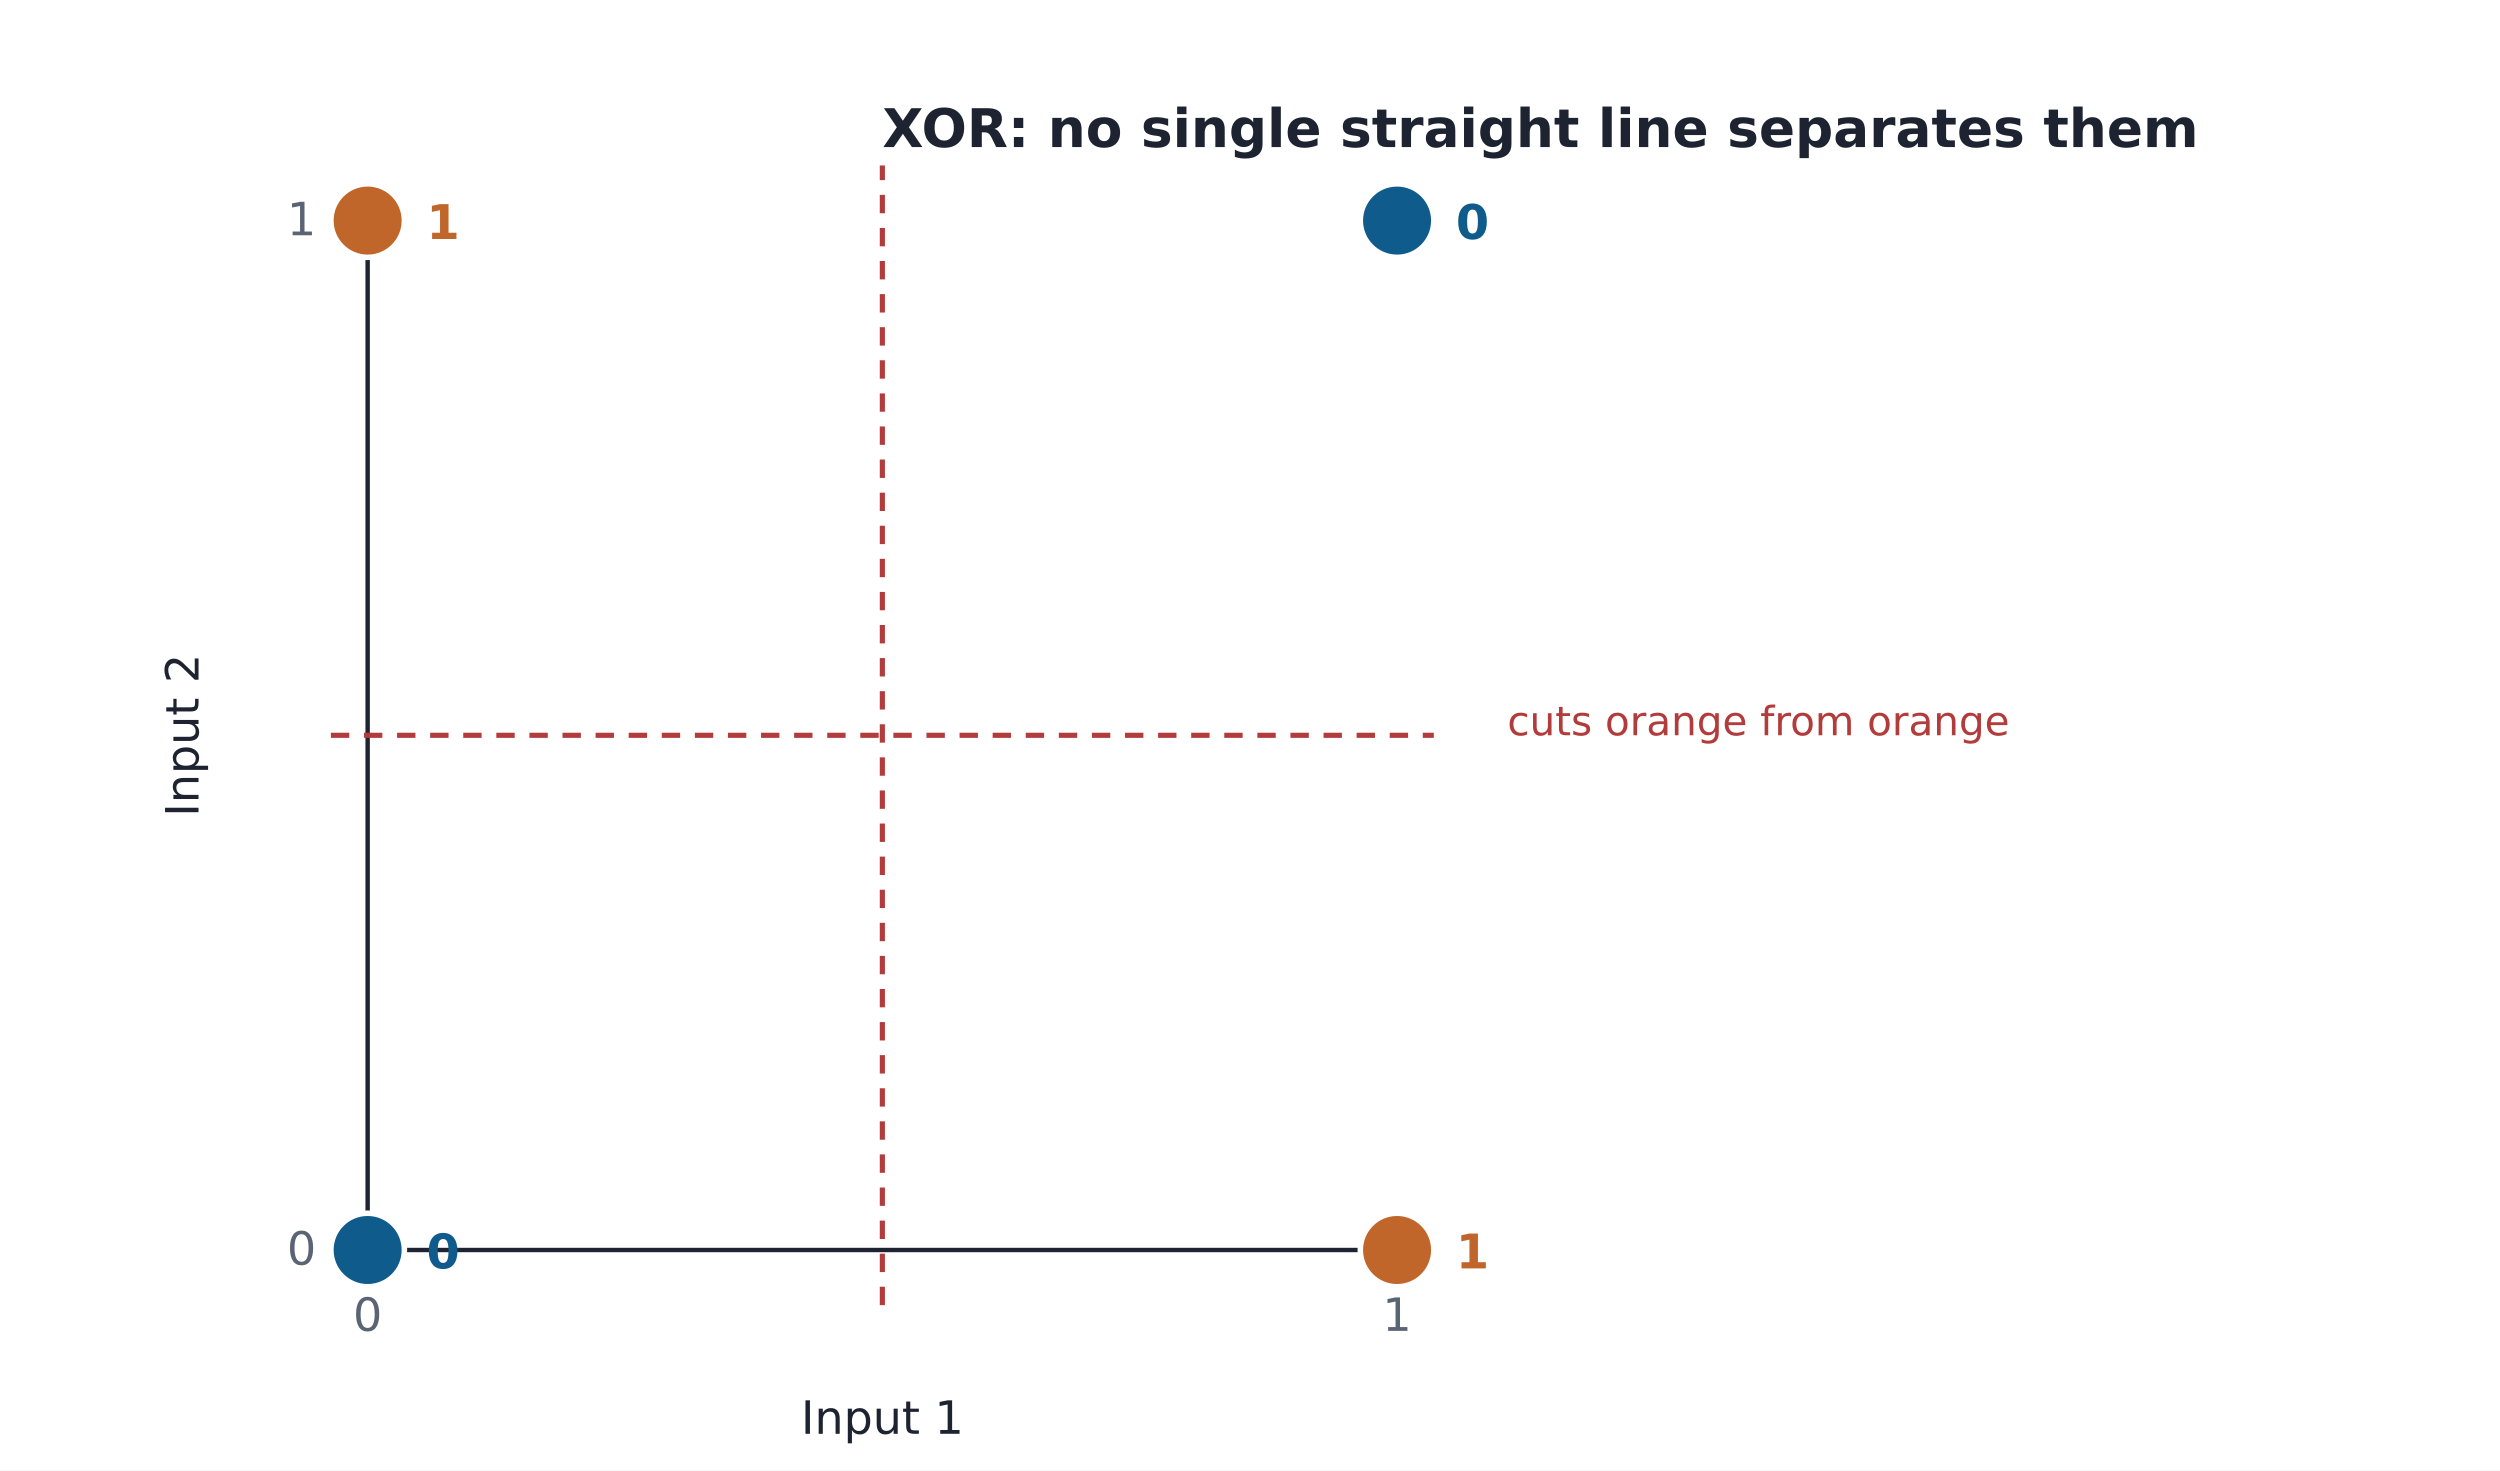
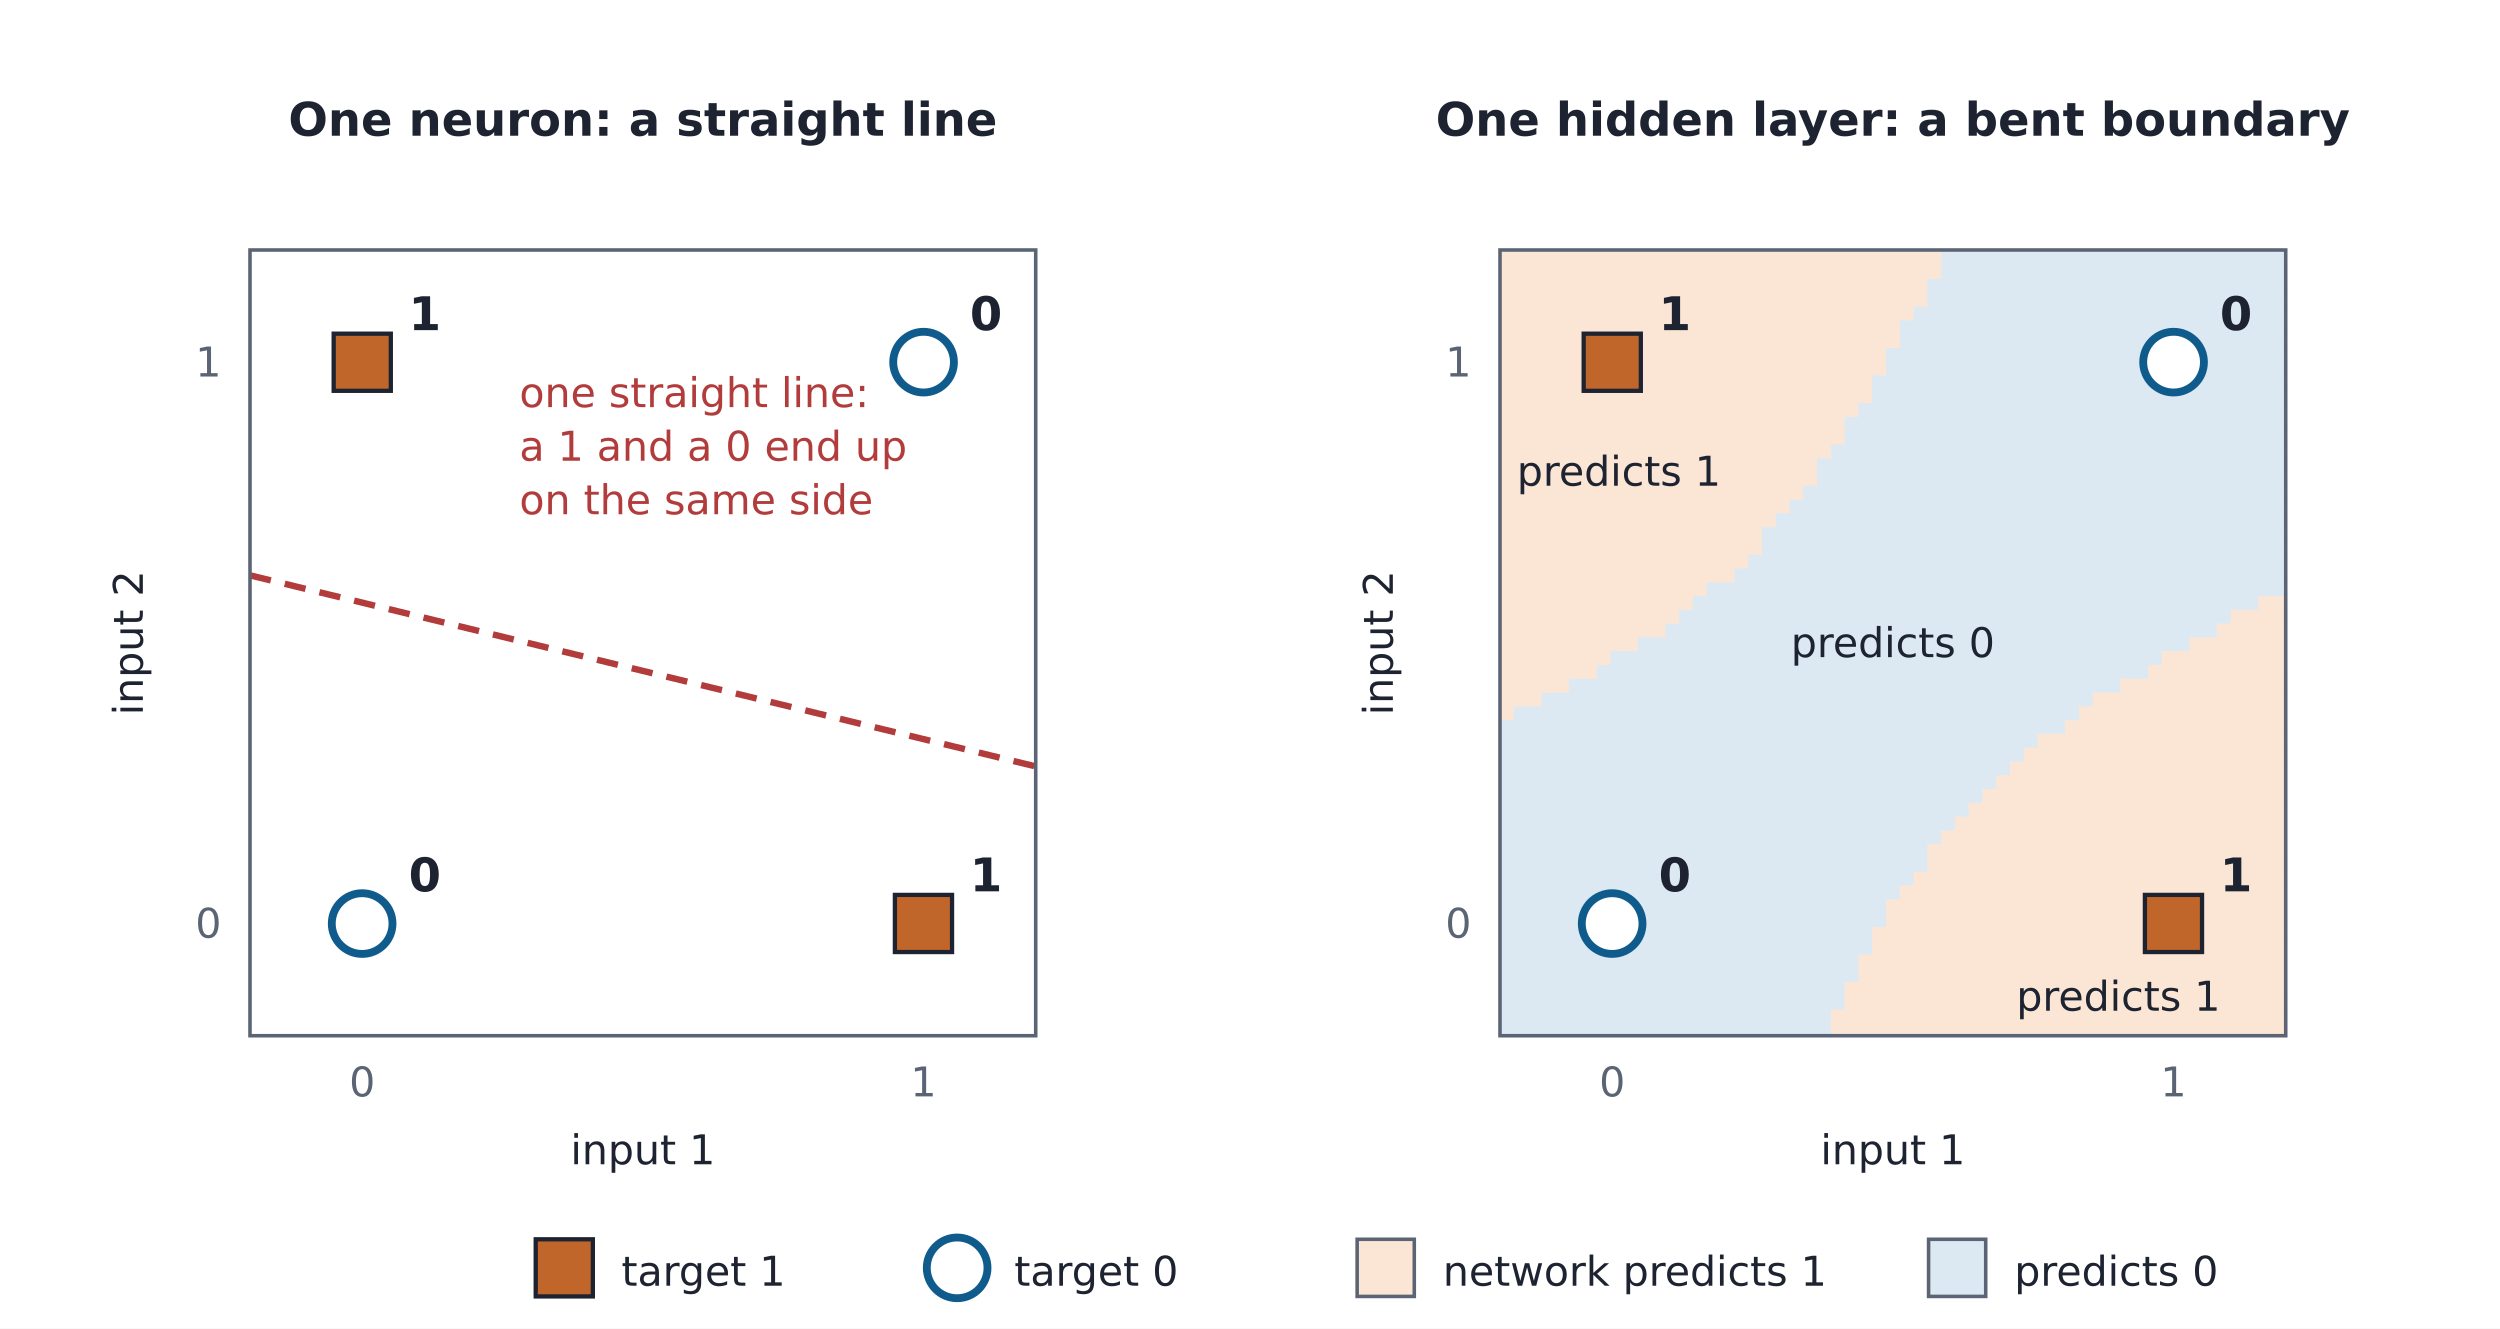
- <svg xmlns="http://www.w3.org/2000/svg" width="680" height="400" viewBox="0 0 680 400" font-family="DejaVu Sans, Arial, sans-serif">
-   <rect width="680" height="400" fill="#ffffff" />
-   <path d="M100.0,340.0 L380.0,340.0" fill="none" stroke="#1d2330" stroke-width="1.2" stroke-linejoin="round" />
-   <path d="M100.0,340.0 L100.0,60.0" fill="none" stroke="#1d2330" stroke-width="1.2" stroke-linejoin="round" />
-   <text x="100" y="362" font-size="12.5" fill="#5b6475" font-weight="normal" text-anchor="middle">0</text>
-   <text x="86" y="344" font-size="12.5" fill="#5b6475" font-weight="normal" text-anchor="end">0</text>
-   <text x="380" y="362" font-size="12.5" fill="#5b6475" font-weight="normal" text-anchor="middle">1</text>
-   <text x="86" y="64" font-size="12.5" fill="#5b6475" font-weight="normal" text-anchor="end">1</text>
-   <circle cx="100.0" cy="340.0" r="10" fill="#0f5c8c" stroke="#fff" stroke-width="1.5" />
-   <text x="116" y="345" font-size="13" fill="#0f5c8c" font-weight="bold" text-anchor="start">0</text>
-   <circle cx="100.0" cy="60.0" r="10" fill="#c0662b" stroke="#fff" stroke-width="1.5" />
-   <text x="116" y="65" font-size="13" fill="#c0662b" font-weight="bold" text-anchor="start">1</text>
-   <circle cx="380.0" cy="340.0" r="10" fill="#c0662b" stroke="#fff" stroke-width="1.5" />
-   <text x="396" y="345" font-size="13" fill="#c0662b" font-weight="bold" text-anchor="start">1</text>
-   <circle cx="380.0" cy="60.0" r="10" fill="#0f5c8c" stroke="#fff" stroke-width="1.5" />
-   <text x="396" y="65" font-size="13" fill="#0f5c8c" font-weight="bold" text-anchor="start">0</text>
-   <text x="240.0" y="40" font-size="14.5" fill="#1d2330" font-weight="bold" text-anchor="start" font-family="Poppins, DejaVu Sans, sans-serif">XOR: no single straight line separates them</text>
-   <text x="240.0" y="390" font-size="12.5" fill="#1d2330" font-weight="normal" text-anchor="middle">Input 1</text>
-   <text x="54" y="200.0" font-size="12.5" fill="#1d2330" text-anchor="middle" transform="rotate(-90 54 200.0)">Input 2</text>
-   <path d="M90.0,200.0 L390.0,200.0" fill="none" stroke="#b23b3b" stroke-width="1.4" stroke-linejoin="round" stroke-dasharray="5 4" />
-   <path d="M240.0,355.0 L240.0,45.0" fill="none" stroke="#b23b3b" stroke-width="1.4" stroke-linejoin="round" stroke-dasharray="5 4" />
-   <text x="410" y="200.0" font-size="11" fill="#b23b3b" font-weight="normal" text-anchor="start">cuts orange from orange</text>
+ <svg xmlns="http://www.w3.org/2000/svg" width="700" height="372" viewBox="0 0 700 372" font-family="DejaVu Sans, Arial, sans-serif">
+   <rect width="700" height="372" fill="#ffffff" />
+   <rect x="70" y="70" width="220" height="220" rx="0" fill="#ffffff" stroke="none" stroke-width="1" />
+   <path d="M70.0,161.1 L290.0,214.6" fill="none" stroke="#b23b3b" stroke-width="1.8" stroke-linejoin="round" stroke-dasharray="6 4" />
+   <text x="145.429" y="114" font-size="11.5" fill="#b23b3b" font-weight="normal" text-anchor="start">one straight line:</text>
+   <text x="145.429" y="129" font-size="11.5" fill="#b23b3b" font-weight="normal" text-anchor="start">a 1 and a 0 end up</text>
+   <text x="145.429" y="144" font-size="11.5" fill="#b23b3b" font-weight="normal" text-anchor="start">on the same side</text>
+   <rect x="70" y="70" width="220" height="220" rx="0" fill="none" stroke="#5b6475" stroke-width="1" />
+   <text x="101.429" y="307" font-size="11.5" fill="#5b6475" font-weight="normal" text-anchor="middle">0</text>
+   <text x="62" y="262.571" font-size="11.5" fill="#5b6475" font-weight="normal" text-anchor="end">0</text>
+   <text x="258.571" y="307" font-size="11.5" fill="#5b6475" font-weight="normal" text-anchor="middle">1</text>
+   <text x="62" y="105.429" font-size="11.5" fill="#5b6475" font-weight="normal" text-anchor="end">1</text>
+   <circle cx="101.4" cy="258.6" r="8.5" fill="#ffffff" stroke="#0f5c8c" stroke-width="2.2" />
+   <text x="114.429" y="249.571" font-size="13" fill="#1d2330" font-weight="bold" text-anchor="start">0</text>
+   <rect x="93.429" y="93.429" width="16" height="16" rx="0" fill="#c0662b" stroke="#1d2330" stroke-width="1.2" />
+   <text x="114.429" y="92.429" font-size="13" fill="#1d2330" font-weight="bold" text-anchor="start">1</text>
+   <rect x="250.571" y="250.571" width="16" height="16" rx="0" fill="#c0662b" stroke="#1d2330" stroke-width="1.2" />
+   <text x="271.571" y="249.571" font-size="13" fill="#1d2330" font-weight="bold" text-anchor="start">1</text>
+   <circle cx="258.6" cy="101.4" r="8.5" fill="#ffffff" stroke="#0f5c8c" stroke-width="2.2" />
+   <text x="271.571" y="92.429" font-size="13" fill="#1d2330" font-weight="bold" text-anchor="start">0</text>
+   <text x="180.0" y="326" font-size="11.5" fill="#1d2330" font-weight="normal" text-anchor="middle">input 1</text>
+   <text x="40" y="180.0" font-size="11.5" fill="#1d2330" text-anchor="middle" transform="rotate(-90 40 180.0)">input 2</text>
+   <text x="180.0" y="38" font-size="13" fill="#1d2330" font-weight="bold" text-anchor="middle" font-family="Poppins, DejaVu Sans, sans-serif">One neuron: a straight line</text>
+   <rect x="420.00" y="286.14" width="93.03" height="4.26" rx="0" fill="#dce9f3" stroke="none" stroke-width="1" />
+   <rect x="512.63" y="286.14" width="127.77" height="4.26" rx="0" fill="#fbe6d6" stroke="none" stroke-width="1" />
+   <rect x="420.00" y="282.28" width="93.03" height="4.26" rx="0" fill="#dce9f3" stroke="none" stroke-width="1" />
+   <rect x="512.63" y="282.28" width="127.77" height="4.26" rx="0" fill="#fbe6d6" stroke="none" stroke-width="1" />
+   <rect x="420.00" y="278.42" width="96.89" height="4.26" rx="0" fill="#dce9f3" stroke="none" stroke-width="1" />
+   <rect x="516.49" y="278.42" width="123.91" height="4.26" rx="0" fill="#fbe6d6" stroke="none" stroke-width="1" />
+   <rect x="420.00" y="274.56" width="96.89" height="4.26" rx="0" fill="#dce9f3" stroke="none" stroke-width="1" />
+   <rect x="516.49" y="274.56" width="123.91" height="4.26" rx="0" fill="#fbe6d6" stroke="none" stroke-width="1" />
+   <rect x="420.00" y="270.70" width="100.75" height="4.26" rx="0" fill="#dce9f3" stroke="none" stroke-width="1" />
+   <rect x="520.35" y="270.70" width="120.05" height="4.26" rx="0" fill="#fbe6d6" stroke="none" stroke-width="1" />
+   <rect x="420.00" y="266.84" width="100.75" height="4.26" rx="0" fill="#dce9f3" stroke="none" stroke-width="1" />
+   <rect x="520.35" y="266.84" width="120.05" height="4.26" rx="0" fill="#fbe6d6" stroke="none" stroke-width="1" />
+   <rect x="420.00" y="262.98" width="104.61" height="4.26" rx="0" fill="#dce9f3" stroke="none" stroke-width="1" />
+   <rect x="524.21" y="262.98" width="116.19" height="4.26" rx="0" fill="#fbe6d6" stroke="none" stroke-width="1" />
+   <rect x="420.00" y="259.12" width="104.61" height="4.26" rx="0" fill="#dce9f3" stroke="none" stroke-width="1" />
+   <rect x="524.21" y="259.12" width="116.19" height="4.26" rx="0" fill="#fbe6d6" stroke="none" stroke-width="1" />
+   <rect x="420.00" y="255.26" width="108.47" height="4.26" rx="0" fill="#dce9f3" stroke="none" stroke-width="1" />
+   <rect x="528.07" y="255.26" width="112.33" height="4.26" rx="0" fill="#fbe6d6" stroke="none" stroke-width="1" />
+   <rect x="420.00" y="251.40" width="108.47" height="4.26" rx="0" fill="#dce9f3" stroke="none" stroke-width="1" />
+   <rect x="528.07" y="251.40" width="112.33" height="4.26" rx="0" fill="#fbe6d6" stroke="none" stroke-width="1" />
+   <rect x="420.00" y="247.54" width="112.33" height="4.26" rx="0" fill="#dce9f3" stroke="none" stroke-width="1" />
+   <rect x="531.93" y="247.54" width="108.47" height="4.26" rx="0" fill="#fbe6d6" stroke="none" stroke-width="1" />
+   <rect x="420.00" y="243.68" width="116.19" height="4.26" rx="0" fill="#dce9f3" stroke="none" stroke-width="1" />
+   <rect x="535.79" y="243.68" width="104.61" height="4.26" rx="0" fill="#fbe6d6" stroke="none" stroke-width="1" />
+   <rect x="420.00" y="239.82" width="120.05" height="4.26" rx="0" fill="#dce9f3" stroke="none" stroke-width="1" />
+   <rect x="539.65" y="239.82" width="100.75" height="4.26" rx="0" fill="#fbe6d6" stroke="none" stroke-width="1" />
+   <rect x="420.00" y="235.96" width="120.05" height="4.26" rx="0" fill="#dce9f3" stroke="none" stroke-width="1" />
+   <rect x="539.65" y="235.96" width="100.75" height="4.26" rx="0" fill="#fbe6d6" stroke="none" stroke-width="1" />
+   <rect x="420.00" y="232.11" width="123.91" height="4.26" rx="0" fill="#dce9f3" stroke="none" stroke-width="1" />
+   <rect x="543.51" y="232.11" width="96.89" height="4.26" rx="0" fill="#fbe6d6" stroke="none" stroke-width="1" />
+   <rect x="420.00" y="228.25" width="127.77" height="4.26" rx="0" fill="#dce9f3" stroke="none" stroke-width="1" />
+   <rect x="547.37" y="228.25" width="93.03" height="4.26" rx="0" fill="#fbe6d6" stroke="none" stroke-width="1" />
+   <rect x="420.00" y="224.39" width="131.63" height="4.26" rx="0" fill="#dce9f3" stroke="none" stroke-width="1" />
+   <rect x="551.23" y="224.39" width="89.17" height="4.26" rx="0" fill="#fbe6d6" stroke="none" stroke-width="1" />
+   <rect x="420.00" y="220.53" width="135.49" height="4.26" rx="0" fill="#dce9f3" stroke="none" stroke-width="1" />
+   <rect x="555.09" y="220.53" width="85.31" height="4.26" rx="0" fill="#fbe6d6" stroke="none" stroke-width="1" />
+   <rect x="420.00" y="216.67" width="139.35" height="4.26" rx="0" fill="#dce9f3" stroke="none" stroke-width="1" />
+   <rect x="558.95" y="216.67" width="81.45" height="4.26" rx="0" fill="#fbe6d6" stroke="none" stroke-width="1" />
+   <rect x="420.00" y="212.81" width="143.21" height="4.26" rx="0" fill="#dce9f3" stroke="none" stroke-width="1" />
+   <rect x="562.81" y="212.81" width="77.59" height="4.26" rx="0" fill="#fbe6d6" stroke="none" stroke-width="1" />
+   <rect x="420.00" y="208.95" width="147.07" height="4.26" rx="0" fill="#dce9f3" stroke="none" stroke-width="1" />
+   <rect x="566.67" y="208.95" width="73.73" height="4.26" rx="0" fill="#fbe6d6" stroke="none" stroke-width="1" />
+   <rect x="420.00" y="205.09" width="150.93" height="4.26" rx="0" fill="#dce9f3" stroke="none" stroke-width="1" />
+   <rect x="570.53" y="205.09" width="69.87" height="4.26" rx="0" fill="#fbe6d6" stroke="none" stroke-width="1" />
+   <rect x="420.00" y="201.23" width="158.65" height="4.26" rx="0" fill="#dce9f3" stroke="none" stroke-width="1" />
+   <rect x="578.25" y="201.23" width="62.15" height="4.26" rx="0" fill="#fbe6d6" stroke="none" stroke-width="1" />
+   <rect x="420.00" y="197.37" width="4.26" height="4.26" rx="0" fill="#fbe6d6" stroke="none" stroke-width="1" />
+   <rect x="423.86" y="197.37" width="158.65" height="4.26" rx="0" fill="#dce9f3" stroke="none" stroke-width="1" />
+   <rect x="582.11" y="197.37" width="58.29" height="4.26" rx="0" fill="#fbe6d6" stroke="none" stroke-width="1" />
+   <rect x="420.00" y="193.51" width="11.98" height="4.26" rx="0" fill="#fbe6d6" stroke="none" stroke-width="1" />
+   <rect x="431.58" y="193.51" width="154.79" height="4.26" rx="0" fill="#dce9f3" stroke="none" stroke-width="1" />
+   <rect x="585.96" y="193.51" width="54.44" height="4.26" rx="0" fill="#fbe6d6" stroke="none" stroke-width="1" />
+   <rect x="420.00" y="189.65" width="19.70" height="4.26" rx="0" fill="#fbe6d6" stroke="none" stroke-width="1" />
+   <rect x="439.30" y="189.65" width="154.79" height="4.26" rx="0" fill="#dce9f3" stroke="none" stroke-width="1" />
+   <rect x="593.68" y="189.65" width="46.72" height="4.26" rx="0" fill="#fbe6d6" stroke="none" stroke-width="1" />
+   <rect x="420.00" y="185.79" width="27.42" height="4.26" rx="0" fill="#fbe6d6" stroke="none" stroke-width="1" />
+   <rect x="447.02" y="185.79" width="154.79" height="4.26" rx="0" fill="#dce9f3" stroke="none" stroke-width="1" />
+   <rect x="601.40" y="185.79" width="39.00" height="4.26" rx="0" fill="#fbe6d6" stroke="none" stroke-width="1" />
+   <rect x="420.00" y="181.93" width="31.28" height="4.26" rx="0" fill="#fbe6d6" stroke="none" stroke-width="1" />
+   <rect x="450.88" y="181.93" width="154.79" height="4.26" rx="0" fill="#dce9f3" stroke="none" stroke-width="1" />
+   <rect x="605.26" y="181.93" width="35.14" height="4.26" rx="0" fill="#fbe6d6" stroke="none" stroke-width="1" />
+   <rect x="420.00" y="178.07" width="39.00" height="4.26" rx="0" fill="#fbe6d6" stroke="none" stroke-width="1" />
+   <rect x="458.60" y="178.07" width="154.79" height="4.26" rx="0" fill="#dce9f3" stroke="none" stroke-width="1" />
+   <rect x="612.98" y="178.07" width="27.42" height="4.26" rx="0" fill="#fbe6d6" stroke="none" stroke-width="1" />
+   <rect x="420.00" y="174.21" width="46.72" height="4.26" rx="0" fill="#fbe6d6" stroke="none" stroke-width="1" />
+   <rect x="466.32" y="174.21" width="154.79" height="4.26" rx="0" fill="#dce9f3" stroke="none" stroke-width="1" />
+   <rect x="620.70" y="174.21" width="19.70" height="4.26" rx="0" fill="#fbe6d6" stroke="none" stroke-width="1" />
+   <rect x="420.00" y="170.35" width="50.58" height="4.26" rx="0" fill="#fbe6d6" stroke="none" stroke-width="1" />
+   <rect x="470.18" y="170.35" width="154.79" height="4.26" rx="0" fill="#dce9f3" stroke="none" stroke-width="1" />
+   <rect x="624.56" y="170.35" width="15.84" height="4.26" rx="0" fill="#fbe6d6" stroke="none" stroke-width="1" />
+   <rect x="420.00" y="166.49" width="54.44" height="4.26" rx="0" fill="#fbe6d6" stroke="none" stroke-width="1" />
+   <rect x="474.04" y="166.49" width="158.65" height="4.26" rx="0" fill="#dce9f3" stroke="none" stroke-width="1" />
+   <rect x="632.28" y="166.49" width="8.12" height="4.26" rx="0" fill="#fbe6d6" stroke="none" stroke-width="1" />
+   <rect x="420.00" y="162.63" width="58.29" height="4.26" rx="0" fill="#fbe6d6" stroke="none" stroke-width="1" />
+   <rect x="477.89" y="162.63" width="162.51" height="4.26" rx="0" fill="#dce9f3" stroke="none" stroke-width="1" />
+   <rect x="420.00" y="158.77" width="66.01" height="4.26" rx="0" fill="#fbe6d6" stroke="none" stroke-width="1" />
+   <rect x="485.61" y="158.77" width="154.79" height="4.26" rx="0" fill="#dce9f3" stroke="none" stroke-width="1" />
+   <rect x="420.00" y="154.91" width="69.87" height="4.26" rx="0" fill="#fbe6d6" stroke="none" stroke-width="1" />
+   <rect x="489.47" y="154.91" width="150.93" height="4.26" rx="0" fill="#dce9f3" stroke="none" stroke-width="1" />
+   <rect x="420.00" y="151.05" width="73.73" height="4.26" rx="0" fill="#fbe6d6" stroke="none" stroke-width="1" />
+   <rect x="493.33" y="151.05" width="147.07" height="4.26" rx="0" fill="#dce9f3" stroke="none" stroke-width="1" />
+   <rect x="420.00" y="147.19" width="73.73" height="4.26" rx="0" fill="#fbe6d6" stroke="none" stroke-width="1" />
+   <rect x="493.33" y="147.19" width="147.07" height="4.26" rx="0" fill="#dce9f3" stroke="none" stroke-width="1" />
+   <rect x="420.00" y="143.33" width="77.59" height="4.26" rx="0" fill="#fbe6d6" stroke="none" stroke-width="1" />
+   <rect x="497.19" y="143.33" width="143.21" height="4.26" rx="0" fill="#dce9f3" stroke="none" stroke-width="1" />
+   <rect x="420.00" y="139.47" width="81.45" height="4.26" rx="0" fill="#fbe6d6" stroke="none" stroke-width="1" />
+   <rect x="501.05" y="139.47" width="139.35" height="4.26" rx="0" fill="#dce9f3" stroke="none" stroke-width="1" />
+   <rect x="420.00" y="135.61" width="85.31" height="4.26" rx="0" fill="#fbe6d6" stroke="none" stroke-width="1" />
+   <rect x="504.91" y="135.61" width="135.49" height="4.26" rx="0" fill="#dce9f3" stroke="none" stroke-width="1" />
+   <rect x="420.00" y="131.75" width="89.17" height="4.26" rx="0" fill="#fbe6d6" stroke="none" stroke-width="1" />
+   <rect x="508.77" y="131.75" width="131.63" height="4.26" rx="0" fill="#dce9f3" stroke="none" stroke-width="1" />
+   <rect x="420.00" y="127.89" width="89.17" height="4.26" rx="0" fill="#fbe6d6" stroke="none" stroke-width="1" />
+   <rect x="508.77" y="127.89" width="131.63" height="4.26" rx="0" fill="#dce9f3" stroke="none" stroke-width="1" />
+   <rect x="420.00" y="124.04" width="93.03" height="4.26" rx="0" fill="#fbe6d6" stroke="none" stroke-width="1" />
+   <rect x="512.63" y="124.04" width="127.77" height="4.26" rx="0" fill="#dce9f3" stroke="none" stroke-width="1" />
+   <rect x="420.00" y="120.18" width="96.89" height="4.26" rx="0" fill="#fbe6d6" stroke="none" stroke-width="1" />
+   <rect x="516.49" y="120.18" width="123.91" height="4.26" rx="0" fill="#dce9f3" stroke="none" stroke-width="1" />
+   <rect x="420.00" y="116.32" width="96.89" height="4.26" rx="0" fill="#fbe6d6" stroke="none" stroke-width="1" />
+   <rect x="516.49" y="116.32" width="123.91" height="4.26" rx="0" fill="#dce9f3" stroke="none" stroke-width="1" />
+   <rect x="420.00" y="112.46" width="100.75" height="4.26" rx="0" fill="#fbe6d6" stroke="none" stroke-width="1" />
+   <rect x="520.35" y="112.46" width="120.05" height="4.26" rx="0" fill="#dce9f3" stroke="none" stroke-width="1" />
+   <rect x="420.00" y="108.60" width="104.61" height="4.26" rx="0" fill="#fbe6d6" stroke="none" stroke-width="1" />
+   <rect x="524.21" y="108.60" width="116.19" height="4.26" rx="0" fill="#dce9f3" stroke="none" stroke-width="1" />
+   <rect x="420.00" y="104.74" width="104.61" height="4.26" rx="0" fill="#fbe6d6" stroke="none" stroke-width="1" />
+   <rect x="524.21" y="104.74" width="116.19" height="4.26" rx="0" fill="#dce9f3" stroke="none" stroke-width="1" />
+   <rect x="420.00" y="100.88" width="108.47" height="4.26" rx="0" fill="#fbe6d6" stroke="none" stroke-width="1" />
+   <rect x="528.07" y="100.88" width="112.33" height="4.26" rx="0" fill="#dce9f3" stroke="none" stroke-width="1" />
+   <rect x="420.00" y="97.02" width="108.47" height="4.26" rx="0" fill="#fbe6d6" stroke="none" stroke-width="1" />
+   <rect x="528.07" y="97.02" width="112.33" height="4.26" rx="0" fill="#dce9f3" stroke="none" stroke-width="1" />
+   <rect x="420.00" y="93.16" width="112.33" height="4.26" rx="0" fill="#fbe6d6" stroke="none" stroke-width="1" />
+   <rect x="531.93" y="93.16" width="108.47" height="4.26" rx="0" fill="#dce9f3" stroke="none" stroke-width="1" />
+   <rect x="420.00" y="89.30" width="112.33" height="4.26" rx="0" fill="#fbe6d6" stroke="none" stroke-width="1" />
+   <rect x="531.93" y="89.30" width="108.47" height="4.26" rx="0" fill="#dce9f3" stroke="none" stroke-width="1" />
+   <rect x="420.00" y="85.44" width="116.19" height="4.26" rx="0" fill="#fbe6d6" stroke="none" stroke-width="1" />
+   <rect x="535.79" y="85.44" width="104.61" height="4.26" rx="0" fill="#dce9f3" stroke="none" stroke-width="1" />
+   <rect x="420.00" y="81.58" width="120.05" height="4.26" rx="0" fill="#fbe6d6" stroke="none" stroke-width="1" />
+   <rect x="539.65" y="81.58" width="100.75" height="4.26" rx="0" fill="#dce9f3" stroke="none" stroke-width="1" />
+   <rect x="420.00" y="77.72" width="120.05" height="4.26" rx="0" fill="#fbe6d6" stroke="none" stroke-width="1" />
+   <rect x="539.65" y="77.72" width="100.75" height="4.26" rx="0" fill="#dce9f3" stroke="none" stroke-width="1" />
+   <rect x="420.00" y="73.86" width="123.91" height="4.26" rx="0" fill="#fbe6d6" stroke="none" stroke-width="1" />
+   <rect x="543.51" y="73.86" width="96.89" height="4.26" rx="0" fill="#dce9f3" stroke="none" stroke-width="1" />
+   <rect x="420.00" y="70.00" width="123.91" height="4.26" rx="0" fill="#fbe6d6" stroke="none" stroke-width="1" />
+   <rect x="543.51" y="70.00" width="96.89" height="4.26" rx="0" fill="#dce9f3" stroke="none" stroke-width="1" />
+   <text x="530.0" y="184.0" font-size="11.5" fill="#1d2330" font-weight="normal" text-anchor="middle">predicts 0</text>
+   <text x="424.714" y="136" font-size="11.5" fill="#1d2330" font-weight="normal" text-anchor="start">predicts 1</text>
+   <text x="564.571" y="283.0" font-size="11.5" fill="#1d2330" font-weight="normal" text-anchor="start">predicts 1</text>
+   <rect x="420" y="70" width="220" height="220" rx="0" fill="none" stroke="#5b6475" stroke-width="1" />
+   <text x="451.429" y="307" font-size="11.5" fill="#5b6475" font-weight="normal" text-anchor="middle">0</text>
+   <text x="412" y="262.571" font-size="11.5" fill="#5b6475" font-weight="normal" text-anchor="end">0</text>
+   <text x="608.571" y="307" font-size="11.5" fill="#5b6475" font-weight="normal" text-anchor="middle">1</text>
+   <text x="412" y="105.429" font-size="11.5" fill="#5b6475" font-weight="normal" text-anchor="end">1</text>
+   <circle cx="451.4" cy="258.6" r="8.5" fill="#ffffff" stroke="#0f5c8c" stroke-width="2.2" />
+   <text x="464.429" y="249.571" font-size="13" fill="#1d2330" font-weight="bold" text-anchor="start">0</text>
+   <rect x="443.429" y="93.429" width="16" height="16" rx="0" fill="#c0662b" stroke="#1d2330" stroke-width="1.2" />
+   <text x="464.429" y="92.429" font-size="13" fill="#1d2330" font-weight="bold" text-anchor="start">1</text>
+   <rect x="600.571" y="250.571" width="16" height="16" rx="0" fill="#c0662b" stroke="#1d2330" stroke-width="1.2" />
+   <text x="621.571" y="249.571" font-size="13" fill="#1d2330" font-weight="bold" text-anchor="start">1</text>
+   <circle cx="608.6" cy="101.4" r="8.5" fill="#ffffff" stroke="#0f5c8c" stroke-width="2.2" />
+   <text x="621.571" y="92.429" font-size="13" fill="#1d2330" font-weight="bold" text-anchor="start">0</text>
+   <text x="530.0" y="326" font-size="11.5" fill="#1d2330" font-weight="normal" text-anchor="middle">input 1</text>
+   <text x="390" y="180.0" font-size="11.5" fill="#1d2330" text-anchor="middle" transform="rotate(-90 390 180.0)">input 2</text>
+   <text x="530.0" y="38" font-size="13" fill="#1d2330" font-weight="bold" text-anchor="middle" font-family="Poppins, DejaVu Sans, sans-serif">One hidden layer: a bent boundary</text>
+   <rect x="150" y="347" width="16" height="16" rx="0" fill="#c0662b" stroke="#1d2330" stroke-width="1.2" />
+   <text x="174" y="360" font-size="11.5" fill="#1d2330" font-weight="normal" text-anchor="start">target 1</text>
+   <circle cx="268.0" cy="355.0" r="8.5" fill="#ffffff" stroke="#0f5c8c" stroke-width="2.2" />
+   <text x="284" y="360" font-size="11.5" fill="#1d2330" font-weight="normal" text-anchor="start">target 0</text>
+   <rect x="380" y="347" width="16" height="16" rx="0" fill="#fbe6d6" stroke="#5b6475" stroke-width="1" />
+   <text x="404" y="360" font-size="11.5" fill="#1d2330" font-weight="normal" text-anchor="start">network predicts 1</text>
+   <rect x="540" y="347" width="16" height="16" rx="0" fill="#dce9f3" stroke="#5b6475" stroke-width="1" />
+   <text x="564" y="360" font-size="11.5" fill="#1d2330" font-weight="normal" text-anchor="start">predicts 0</text>
</svg>
